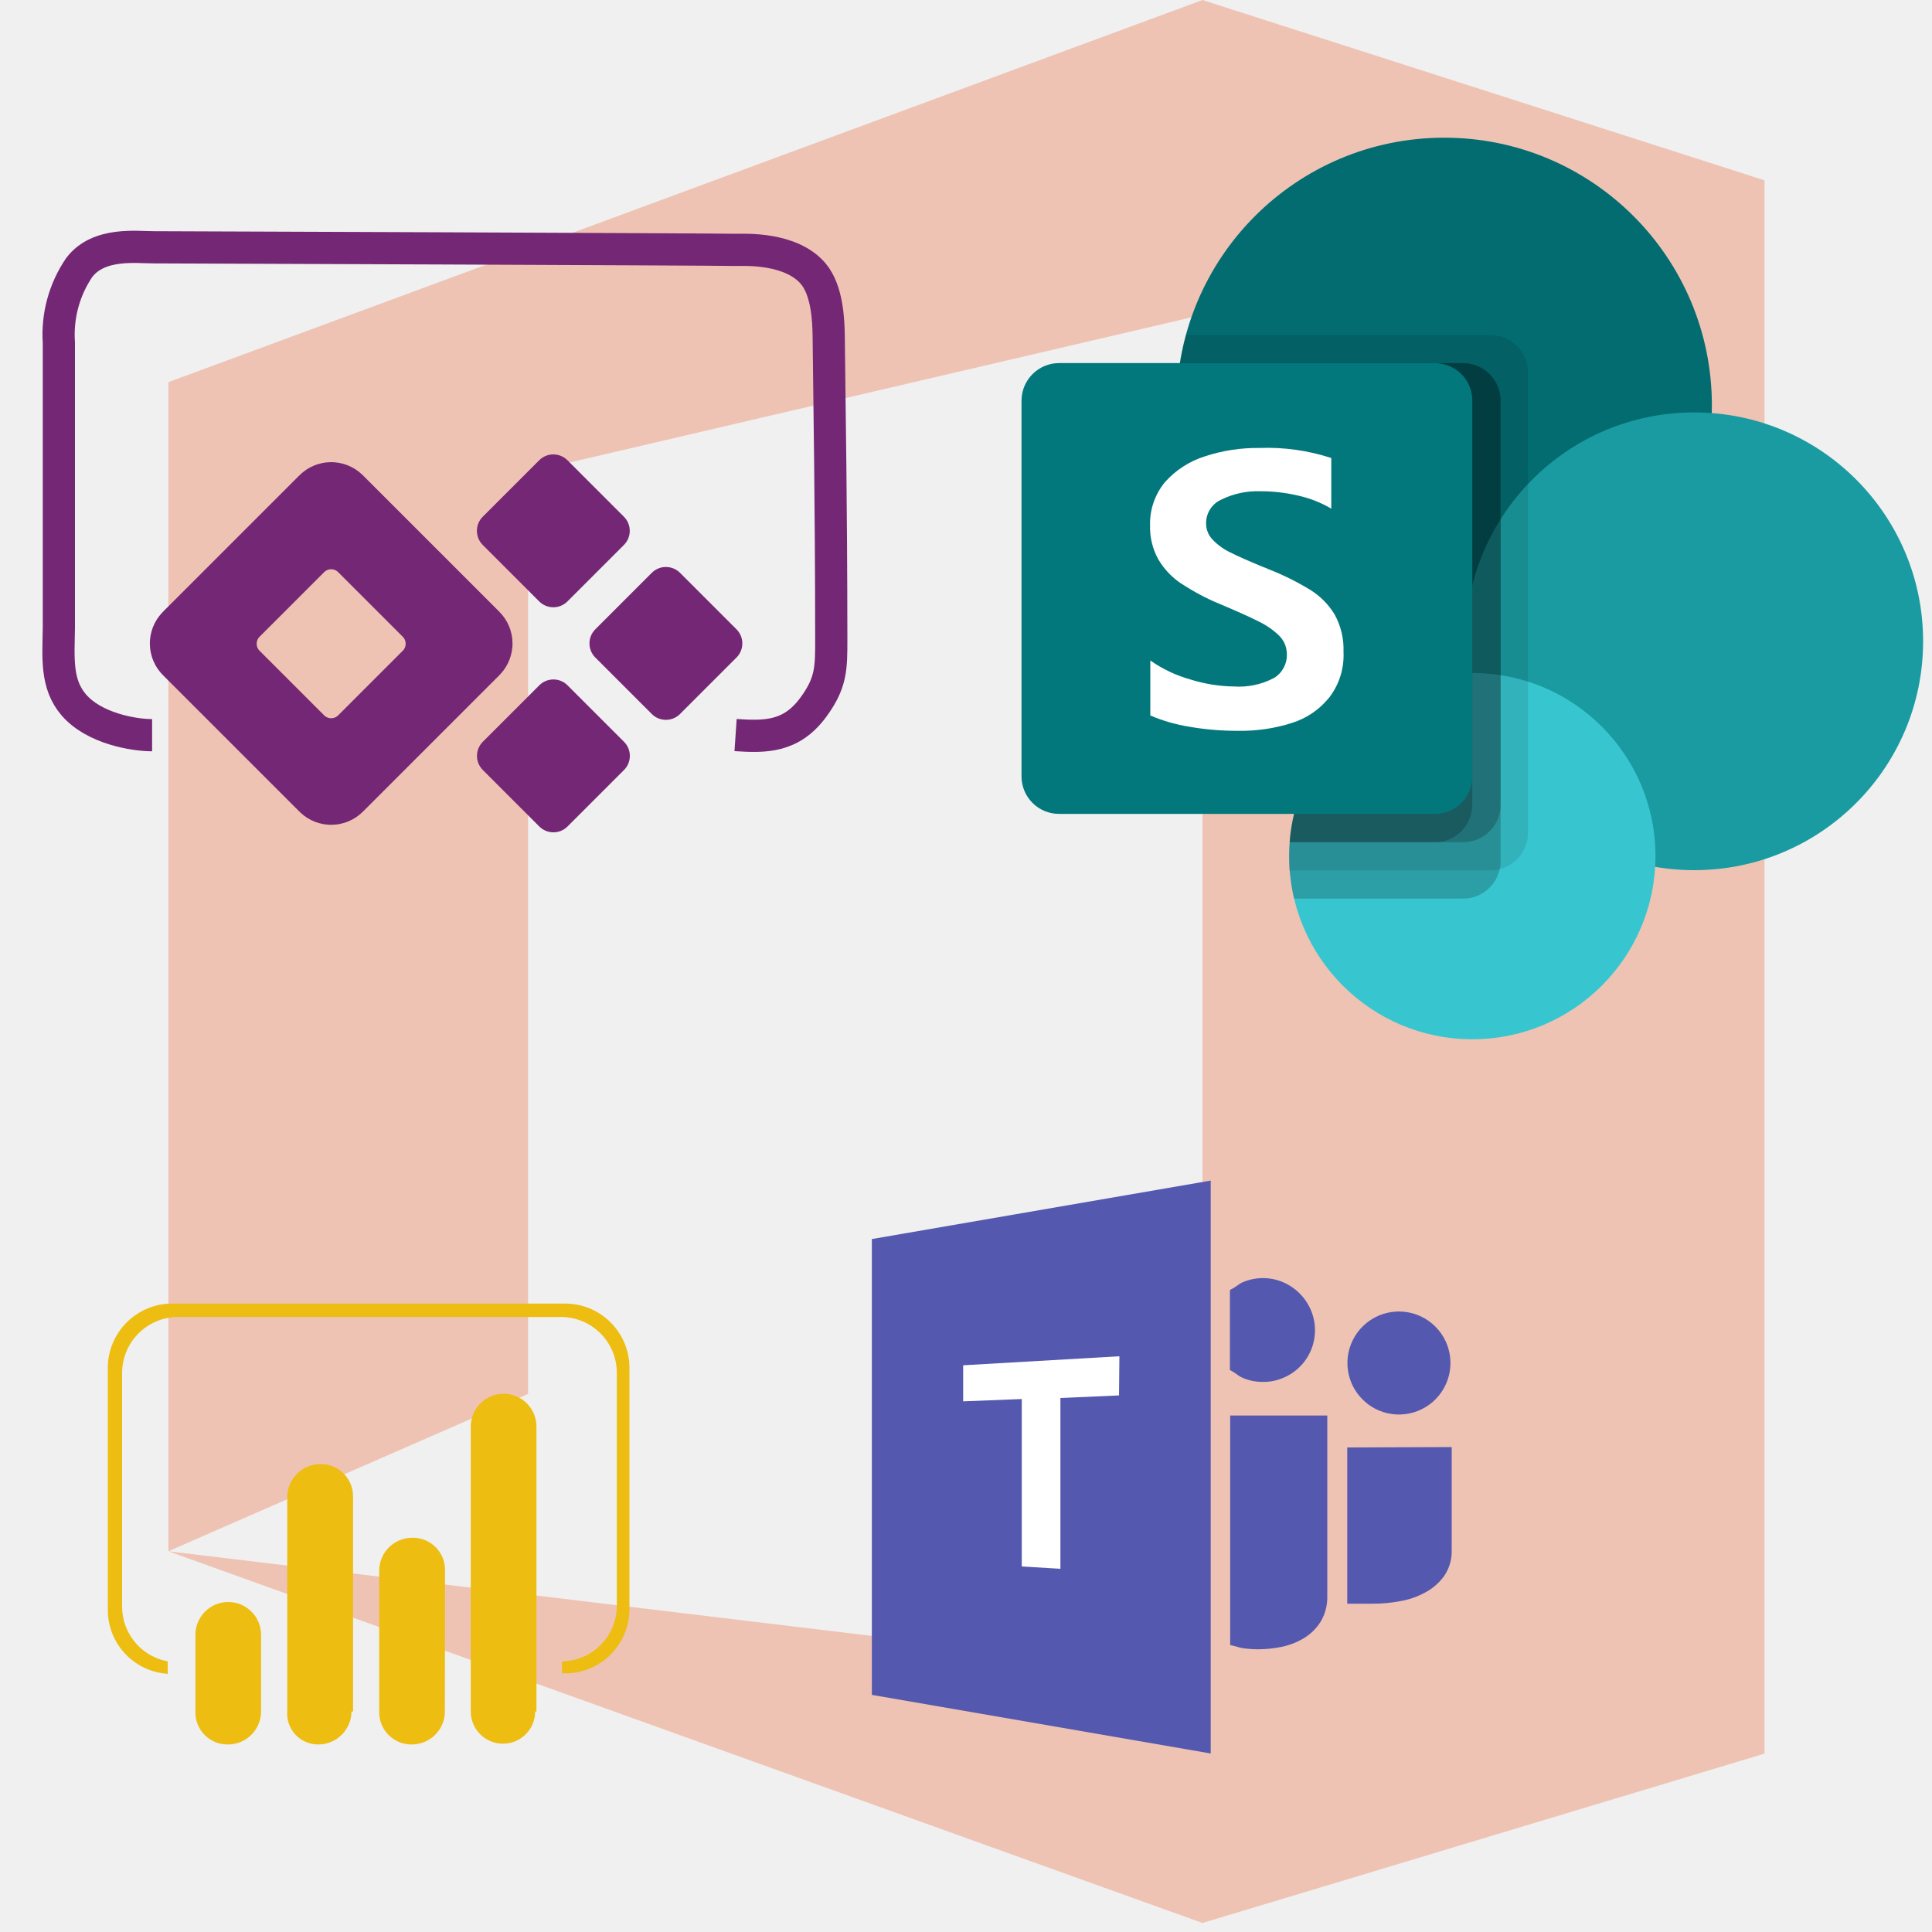
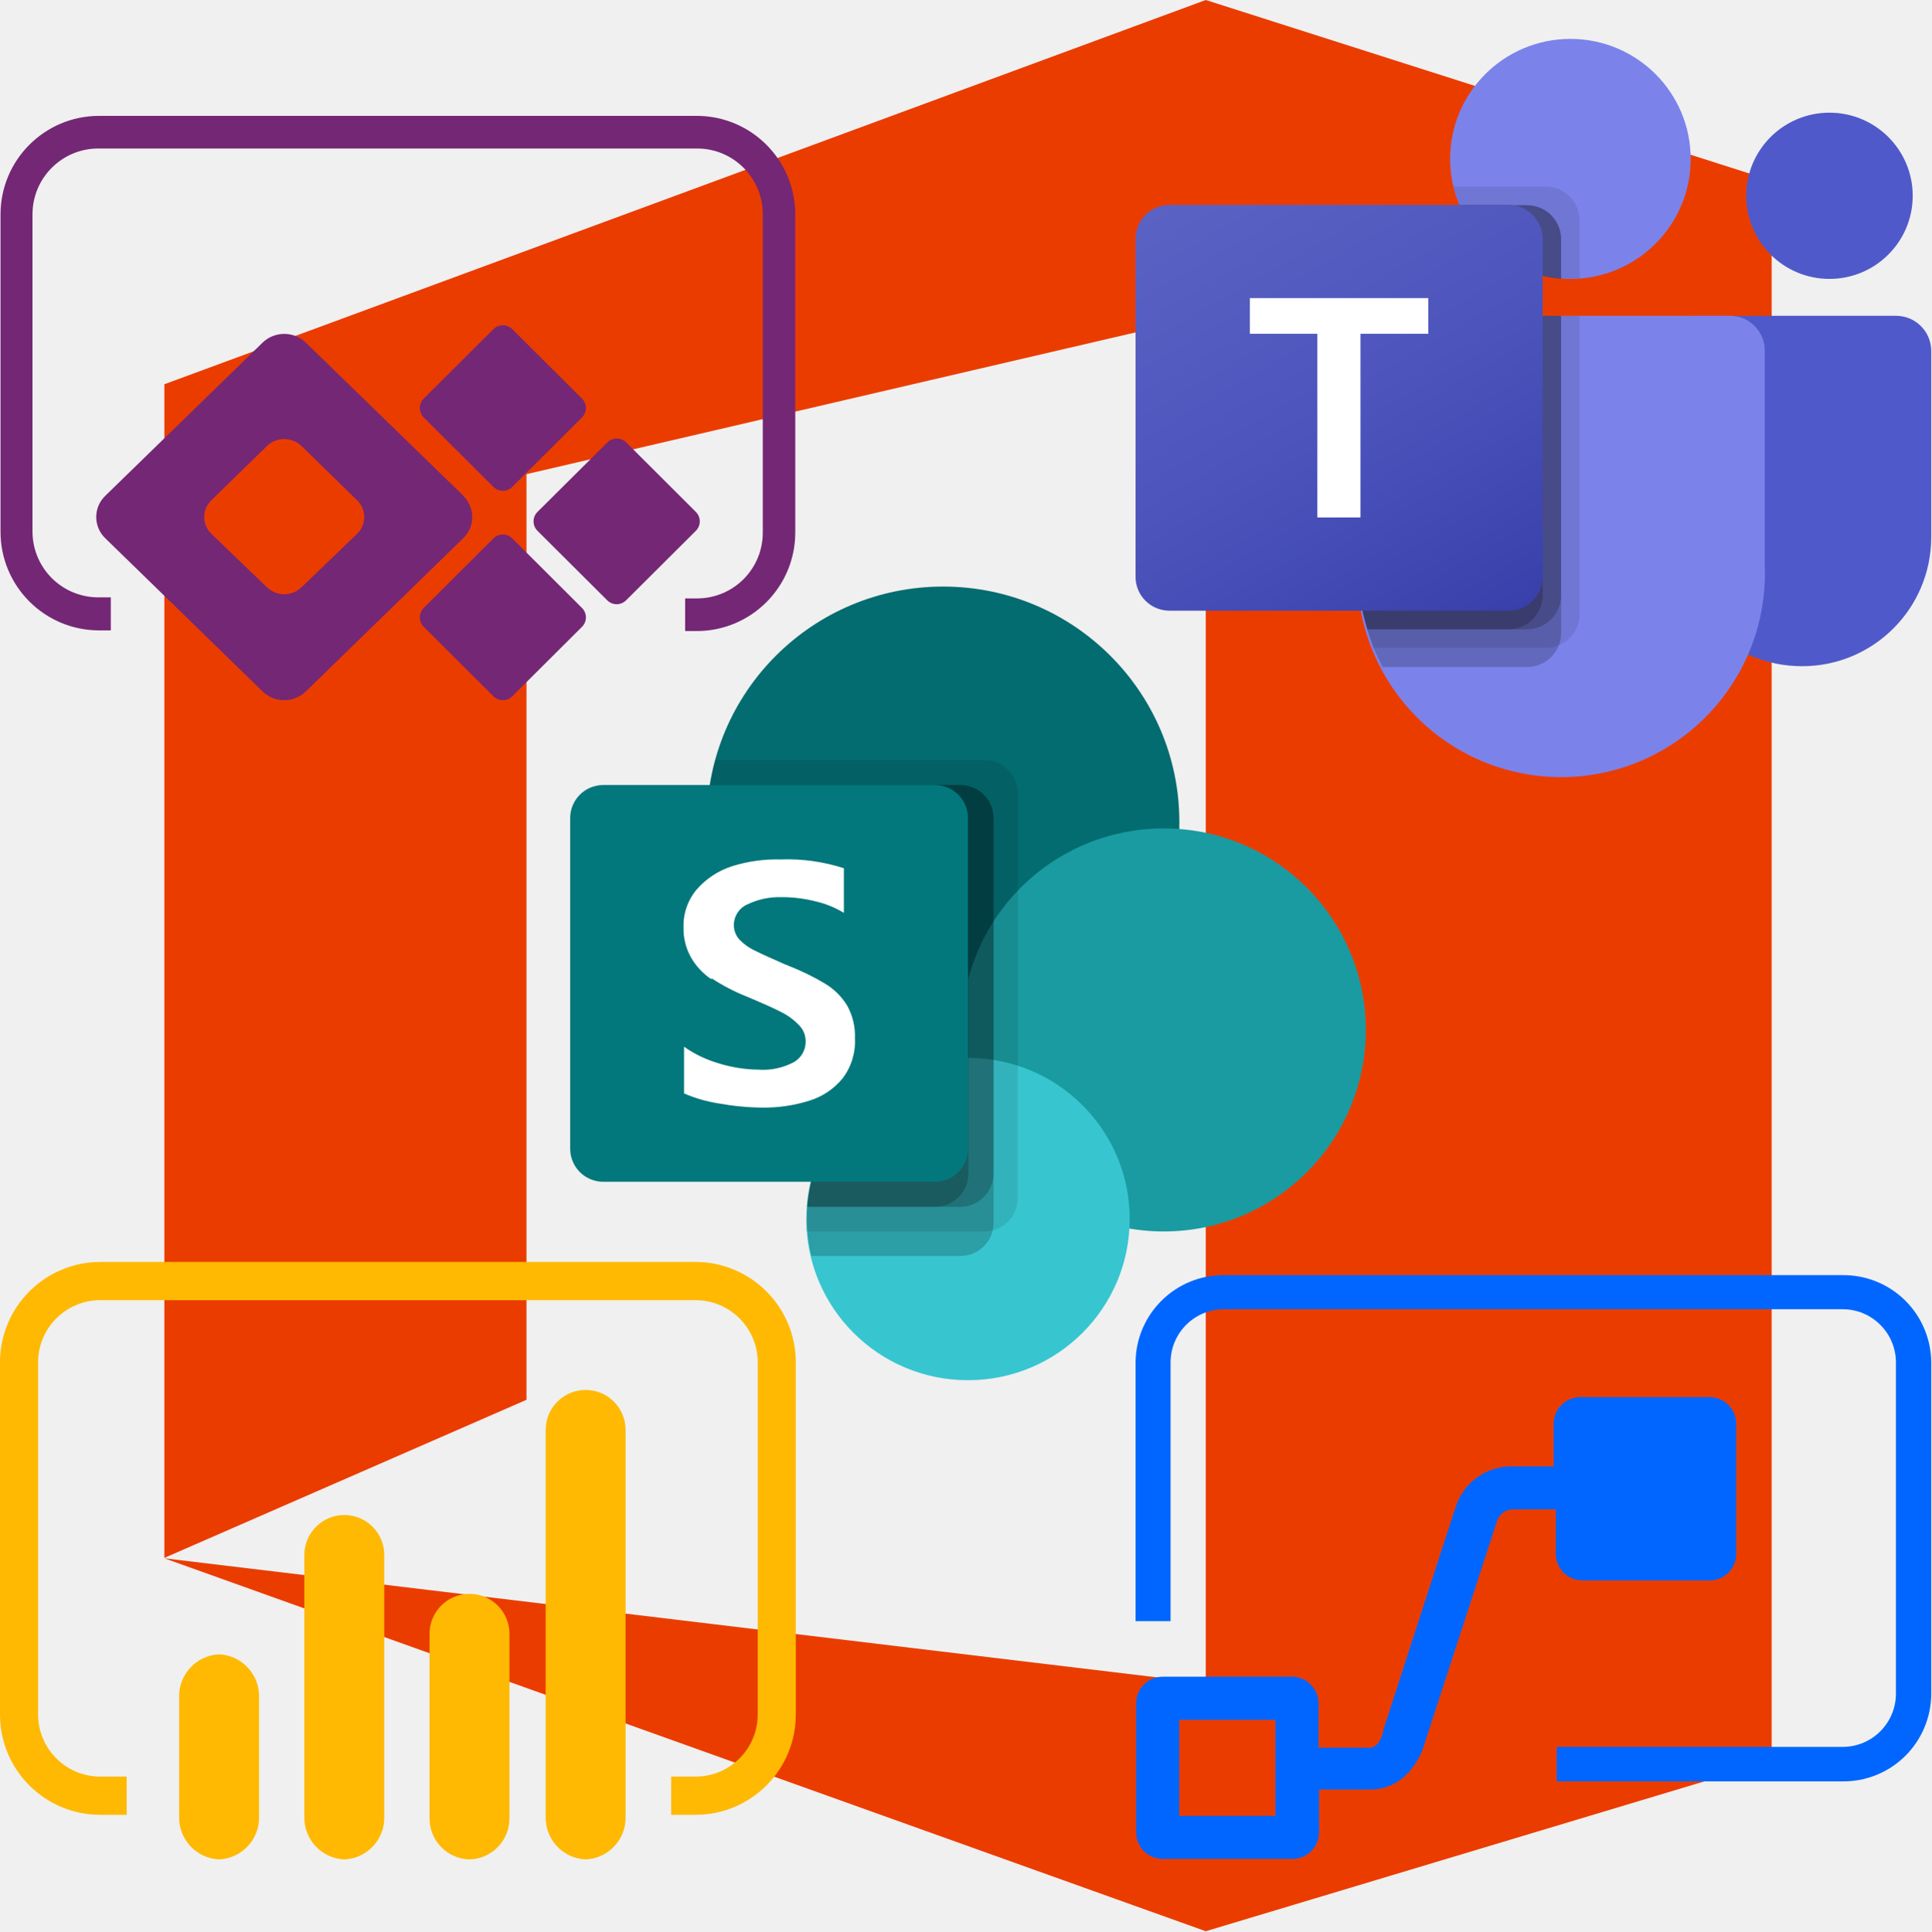
- <svg xmlns="http://www.w3.org/2000/svg" id="Layer_1" data-name="Layer 1" viewBox="0 0 150 150">
+ <svg xmlns="http://www.w3.org/2000/svg" id="Layer_1" data-name="Layer 1" viewBox="0 0 145 145">
  <defs>
-     <style>.cls-1{fill:#eb3c00;opacity:0.25;}.cls-2{fill:#036c70;}.cls-3{fill:#1a9ba1;}.cls-4{fill:#37c6d0;}.cls-5{opacity:0.1;}.cls-5,.cls-6{isolation:isolate;}.cls-6{opacity:0.2;}.cls-7{fill:#03787c;}.cls-8{fill:#fff;}.cls-12,.cls-13,.cls-14,.cls-9{fill:none;}.cls-10{fill:#5558af;}.cls-11{fill:#742774;}.cls-12,.cls-13,.cls-14{stroke:#742774;}.cls-12,.cls-13,.cls-14,.cls-15{stroke-miterlimit:10;}.cls-12{stroke-width:2.5px;}.cls-13{stroke-width:6px;}.cls-14{stroke-width:2px;}.cls-15,.cls-16{fill:#edbd11;}.cls-15{stroke:#edbd11;stroke-width:0.5px;}</style>
+     <style>.cls-1{fill:#eb3c00;}.cls-2{fill:#036c70;}.cls-3{fill:#1a9ba1;}.cls-4{fill:#37c6d0;}.cls-5{opacity:0.1;}.cls-5,.cls-6{isolation:isolate;}.cls-6{opacity:0.2;}.cls-7{fill:#03787c;}.cls-8{fill:#fff;}.cls-9{fill:none;}.cls-10{fill:#742774;}.cls-10,.cls-11,.cls-12{fill-rule:evenodd;}.cls-11{fill:#ffb903;}.cls-12{fill:#06f;}.cls-13{fill:#5059c9;}.cls-14{fill:#7b83eb;}.cls-15{fill:url(#linear-gradient);}</style>
+     <linearGradient id="linear-gradient" x1="84.48" y1="-1906.79" x2="104.4" y2="-1872.3" gradientTransform="translate(8.5 1922.33)" gradientUnits="userSpaceOnUse">
+       <stop offset="0" stop-color="#5a62c3" />
+       <stop offset="0.5" stop-color="#4d55bd" />
+       <stop offset="1" stop-color="#3940ab" />
+     </linearGradient>
  </defs>
-   <path class="cls-1" d="M13.07,120.44V29.67L93.36,0,137,14V136.15L93.36,149.3,13.07,120.44l80.29,9.66V24.44L41,36.66v71.56Z" />
-   <circle class="cls-2" cx="112.13" cy="31.47" r="20.78" />
-   <circle class="cls-3" cx="131.54" cy="49.79" r="17.77" />
-   <circle class="cls-4" cx="114.31" cy="66.47" r="14.22" />
-   <path class="cls-5" d="M115.77,26H92.06a20.81,20.81,0,0,0,20.06,26.26c.61,0,1.21,0,1.8-.08v.08a14.23,14.23,0,0,0-13.84,14.22c0,.37,0,.74,0,1.1h15.64a2.94,2.94,0,0,0,2.92-2.92V28.91A2.94,2.94,0,0,0,115.77,26Z" />
-   <path class="cls-6" d="M113.6,28.19h-22A20.79,20.79,0,0,0,108.87,52a19.85,19.85,0,0,0,3.27.26c.6,0,1.2,0,1.8-.08v.09a14.23,14.23,0,0,0-13.84,14.61,14,14,0,0,0,.37,2.89H113.6a2.92,2.92,0,0,0,2.91-2.92V31.11A2.92,2.92,0,0,0,113.6,28.19Z" />
-   <path class="cls-6" d="M113.6,28.19h-22a20.75,20.75,0,0,0,20.54,24.07c.6,0,1.2,0,1.8-.07v.08a14.22,14.22,0,0,0-13.81,13.12H113.6a2.91,2.91,0,0,0,2.91-2.91V31.11A2.92,2.92,0,0,0,113.6,28.19Z" />
-   <path class="cls-6" d="M111.4,28.19H91.59a20.75,20.75,0,0,0,20.53,24.07c.61,0,1.21,0,1.81-.07v.08a14.22,14.22,0,0,0-13.81,13.12H111.4a2.91,2.91,0,0,0,2.91-2.91V31.11A2.93,2.93,0,0,0,111.4,28.19Z" />
-   <path class="cls-7" d="M82.23,28.19H111.4a2.91,2.91,0,0,1,2.91,2.92h0V60.28a2.91,2.91,0,0,1-2.91,2.91H82.23a2.91,2.91,0,0,1-2.92-2.91h0V31.11a2.92,2.92,0,0,1,2.92-2.92Z" />
-   <path class="cls-8" d="M91.71,45.31a5.81,5.81,0,0,1-1.79-1.9,5.17,5.17,0,0,1-.63-2.61,5.07,5.07,0,0,1,1.16-3.37,6.93,6.93,0,0,1,3.1-2,13,13,0,0,1,4.24-.65,16,16,0,0,1,5.57.78v3.93a8.8,8.8,0,0,0-2.52-1,12.79,12.79,0,0,0-3-.35,6.34,6.34,0,0,0-3,.64,2,2,0,0,0-1.2,1.82,1.8,1.8,0,0,0,.5,1.29,4.63,4.63,0,0,0,1.38,1c.57.29,1.43.67,2.57,1.14a2.39,2.39,0,0,1,.37.15,20.75,20.75,0,0,1,3.24,1.6,5.72,5.72,0,0,1,1.92,1.93,5.59,5.59,0,0,1,.69,2.91,5.38,5.38,0,0,1-1.09,3.51,6,6,0,0,1-2.92,2,13,13,0,0,1-4.16.61,21.52,21.52,0,0,1-3.76-.31,13,13,0,0,1-3.07-.88V51.28a10.16,10.16,0,0,0,3.1,1.47,11.92,11.92,0,0,0,3.41.55,5.82,5.82,0,0,0,3.09-.66,2.07,2.07,0,0,0,1-1.85,2,2,0,0,0-.58-1.42,6,6,0,0,0-1.61-1.12q-1-.51-3-1.35a17.59,17.59,0,0,1-3-1.59Z" />
-   <path class="cls-9" d="M79.31,10.69h70v70h-70Z" />
-   <path class="cls-10" d="M105.78,108.64a4,4,0,0,0,1.28.87,4,4,0,1,0-2.14-2.15,4,4,0,0,0,.86,1.28Zm-1.18,3.74v12.13h2a11,11,0,0,0,2.07-.19,6.19,6.19,0,0,0,2-.69,4.28,4.28,0,0,0,1.46-1.28,3.38,3.38,0,0,0,.58-2v-8Zm-6.54-5.09a3.81,3.81,0,0,0,1.56-.31,4,4,0,0,0,2.15-5.28,4.11,4.11,0,0,0-2.15-2.15,4,4,0,0,0-3.13,0c-.36.15-.48.36-1,.6v6.22c.5.25.62.45,1,.61a3.86,3.86,0,0,0,1.57.31Zm-2.55,20.43c.5.11.69.2,1,.25a9.51,9.51,0,0,0,1.19.08,9.29,9.29,0,0,0,1.82-.19,5.63,5.63,0,0,0,1.73-.68,4,4,0,0,0,1.29-1.28,3.7,3.7,0,0,0,.51-2v-14H95.51v17.87Zm-27.82,3.87L94,136.14V91.66L67.69,96.2Z" />
-   <path class="cls-8" d="M86.91,105.3,74.78,106v2.8l4.55-.18v13l3,.18V108.54l4.55-.2Z" />
-   <rect class="cls-11" x="38.31" y="36.57" width="9.3" height="9.3" rx="1.55" transform="translate(41.73 -18.31) rotate(45)" />
-   <path class="cls-12" d="M11.81,57.08c-1.42,0-4.49-.51-6.08-2.35-1.41-1.64-1.19-3.69-1.16-6,0-1.18,0-14.38,0-22.11a9.27,9.27,0,0,1,1.58-5.85c1.52-2,4.5-1.56,5.82-1.57,1.82,0,43.25.16,45.17.2.7,0,4.27-.19,6,1.85,1.11,1.32,1.18,3.68,1.2,4.83.07,6.55.19,12.47.2,23.58,0,2.25,0,3.37-1.43,5.3-1.69,2.26-3.66,2.27-6,2.11" />
-   <rect class="cls-11" x="47.05" y="45.31" width="9.3" height="9.3" rx="1.55" transform="translate(50.47 -21.93) rotate(45)" />
-   <rect class="cls-11" x="38.31" y="54.04" width="9.3" height="9.3" rx="1.55" transform="translate(54.09 -13.19) rotate(45)" />
-   <rect class="cls-13" x="17.73" y="41.98" width="15.95" height="15.95" rx="0.48" transform="translate(42.86 -3.54) rotate(45)" />
-   <rect class="cls-14" x="20.39" y="44.67" width="10.63" height="10.63" rx="1.77" transform="translate(42.88 -3.54) rotate(45)" />
-   <path class="cls-9" d="M15.77,122.94v4H43.88v1.57a4.57,4.57,0,0,0,4.26-4.54v-1Z" />
-   <path class="cls-9" d="M15.77,126.89v1.61H43.53c.12,0,.23,0,.35,0v-1.57Z" />
-   <path class="cls-9" d="M15.77,122.94v4H43.88v1.57a4.57,4.57,0,0,0,4.26-4.54v-1Z" />
-   <path class="cls-9" d="M15.77,126.89v1.61H43.53c.12,0,.23,0,.35,0v-1.57Z" />
-   <path class="cls-15" d="M43.88,101.46H13.37a4.75,4.75,0,0,0-4.75,4.74V125a4.72,4.72,0,0,0,4.15,4.68v-.49a4.57,4.57,0,0,1-3.54-4.44v-18.1A4.6,4.6,0,0,1,13.85,102H43.53a4.59,4.59,0,0,1,4.61,4.58v18.1a4.58,4.58,0,0,1-4.26,4.55v.44A4.74,4.74,0,0,0,48.62,125V106.2A4.74,4.74,0,0,0,43.88,101.46Z" />
-   <path class="cls-16" d="M34.54,132.88A2.57,2.57,0,0,1,32,135.44a2.5,2.5,0,0,1-2.56-2.56V121.94A2.57,2.57,0,0,1,32,119.39a2.49,2.49,0,0,1,2.55,2.55Z" />
-   <path class="cls-16" d="M27.29,132.88a2.58,2.58,0,0,1-2.56,2.56,2.4,2.4,0,0,1-2.43-2.56V116.23a2.58,2.58,0,0,1,2.55-2.56,2.5,2.5,0,0,1,2.56,2.56v16.65Z" />
-   <path class="cls-16" d="M20.27,132.88a2.57,2.57,0,0,1-2.55,2.56,2.49,2.49,0,0,1-2.55-2.56v-5.95a2.55,2.55,0,1,1,5.1,0Z" />
-   <path class="cls-16" d="M41.55,132.88a2.49,2.49,0,1,1-5,0V110.76a2.55,2.55,0,1,1,5.1,0v22.12Z" />
+   <path class="cls-1" d="M14.74,119.12V31L92.93,2.15l42.49,13.56V134.38L92.93,147.15l-78.19-28,78.19,9.38V25.88l-51,11.87v69.5Z" transform="translate(-2.4 -2.15)" />
+   <ellipse class="cls-2" cx="70.81" cy="61.73" rx="17.74" ry="17.69" />
+   <ellipse class="cls-3" cx="87.38" cy="77.33" rx="15.17" ry="15.13" />
+   <ellipse class="cls-4" cx="72.68" cy="91.53" rx="12.14" ry="12.1" />
+   <path class="cls-5" d="M76.33,59.22H56.09A17.74,17.74,0,0,0,73.21,81.57c.52,0,1,0,1.54-.07v.07A12.13,12.13,0,0,0,62.94,93.68c0,.31,0,.62,0,.93H76.33a2.51,2.51,0,0,0,2.49-2.48V61.7A2.49,2.49,0,0,0,76.33,59.22Z" transform="translate(-2.4 -2.15)" />
+   <path class="cls-6" d="M74.47,61.09H55.7A17.71,17.71,0,0,0,70.44,81.36a17.27,17.27,0,0,0,2.78.22c.52,0,1,0,1.54-.07v.07A12.13,12.13,0,0,0,63,94a11.92,11.92,0,0,0,.32,2.45H74.47A2.49,2.49,0,0,0,77,94V63.57A2.49,2.49,0,0,0,74.47,61.09Z" transform="translate(-2.4 -2.15)" />
+   <path class="cls-6" d="M74.47,61.09H55.7A17.71,17.71,0,0,0,70.44,81.36a17.27,17.27,0,0,0,2.78.22c.52,0,1,0,1.54-.07v.07A12.12,12.12,0,0,0,63,92.76H74.47A2.5,2.5,0,0,0,77,90.27V63.57A2.49,2.49,0,0,0,74.47,61.09Z" transform="translate(-2.4 -2.15)" />
+   <path class="cls-6" d="M72.59,61.09H55.69A17.71,17.71,0,0,0,70.43,81.36a17.27,17.27,0,0,0,2.78.22c.52,0,1,0,1.54-.07v.07A12.14,12.14,0,0,0,63,92.76h9.62a2.5,2.5,0,0,0,2.49-2.49V63.57A2.49,2.49,0,0,0,72.59,61.09Z" transform="translate(-2.4 -2.15)" />
+   <path class="cls-7" d="M47.7,61.09H72.59a2.48,2.48,0,0,1,2.49,2.48h0V88.4a2.48,2.48,0,0,1-2.49,2.48H47.7a2.48,2.48,0,0,1-2.49-2.48h0V63.57a2.48,2.48,0,0,1,2.49-2.48Z" transform="translate(-2.4 -2.15)" />
+   <path class="cls-8" d="M55.79,75.66A4.94,4.94,0,0,1,54.26,74a4.4,4.4,0,0,1-.54-2.22,4.22,4.22,0,0,1,1-2.86,5.92,5.92,0,0,1,2.64-1.73A11.11,11.11,0,0,1,61,66.68a13.68,13.68,0,0,1,4.76.66v3.35a7.2,7.2,0,0,0-2.15-.87,10.17,10.17,0,0,0-2.52-.31,5.55,5.55,0,0,0-2.59.55,1.69,1.69,0,0,0-1,1.55,1.6,1.6,0,0,0,.43,1.1,3.88,3.88,0,0,0,1.18.83c.49.25,1.22.57,2.19,1l.32.13A18.23,18.23,0,0,1,64.34,76,4.92,4.92,0,0,1,66,77.64a4.69,4.69,0,0,1,.59,2.48,4.57,4.57,0,0,1-.93,3,5.18,5.18,0,0,1-2.49,1.67,11.27,11.27,0,0,1-3.55.52A19.35,19.35,0,0,1,56.37,85a11,11,0,0,1-2.61-.75V80.74A8.68,8.68,0,0,0,56.4,82a10.34,10.34,0,0,0,2.91.46A4.93,4.93,0,0,0,62,81.9a1.76,1.76,0,0,0,.89-1.57,1.7,1.7,0,0,0-.5-1.21,4.81,4.81,0,0,0-1.37-1c-.58-.3-1.45-.68-2.59-1.16a14.5,14.5,0,0,1-2.59-1.35Z" transform="translate(-2.4 -2.15)" />
+   <path class="cls-9" d="M45.21,46.19H105v59.59H45.21Z" transform="translate(-2.4 -2.15)" />
+   <path class="cls-10" d="M54.8,10.85h-45a7.4,7.4,0,0,0-7.36,7.4V42.08a7.4,7.4,0,0,0,7.36,7.4h.92V47H9.76a4.94,4.94,0,0,1-4.92-5V18.25A4.94,4.94,0,0,1,9.76,13.3h45a4.93,4.93,0,0,1,4.91,4.95V42.08a4.93,4.93,0,0,1-4.91,5h-.92v2.45h.92a7.4,7.4,0,0,0,7.35-7.4V18.25A7.4,7.4,0,0,0,54.8,10.85Z" transform="translate(-2.4 -2.15)" />
+   <path class="cls-10" d="M29.2,42.24l-4.16,4a1.87,1.87,0,0,1-2.6,0l-4.16-4a1.75,1.75,0,0,1,0-2.54l4.16-4.06a1.87,1.87,0,0,1,2.6,0L29.2,39.7A1.75,1.75,0,0,1,29.2,42.24Zm8-2.86L25.37,27.88a2.34,2.34,0,0,0-3.26,0L10.3,39.38a2.21,2.21,0,0,0,0,3.18l11.81,11.5a2.34,2.34,0,0,0,3.26,0l11.81-11.5A2.21,2.21,0,0,0,37.18,39.38Z" transform="translate(-2.4 -2.15)" />
+   <path class="cls-10" d="M39.45,38.71l-5.24-5.22a1,1,0,0,1,0-1.41l5.24-5.22a1,1,0,0,1,1.41,0l5.24,5.22a1,1,0,0,1,0,1.41l-5.24,5.22A1,1,0,0,1,39.45,38.71Z" transform="translate(-2.4 -2.15)" />
+   <path class="cls-10" d="M48,47.23,42.75,42a1,1,0,0,1,0-1.41L48,35.37a1,1,0,0,1,1.42,0l5.23,5.22a1,1,0,0,1,0,1.41L49.4,47.23A1,1,0,0,1,48,47.23Z" transform="translate(-2.4 -2.15)" />
+   <path class="cls-10" d="M39.45,54.43l-5.24-5.22a1,1,0,0,1,0-1.41l5.24-5.23a1,1,0,0,1,1.41,0L46.1,47.8a1,1,0,0,1,0,1.41l-5.24,5.22A1,1,0,0,1,39.45,54.43Z" transform="translate(-2.4 -2.15)" />
+   <path class="cls-11" d="M28.25,141.76a3.14,3.14,0,0,1-3-3.25V118.9a3,3,0,1,1,6,0v19.61A3.14,3.14,0,0,1,28.25,141.76Z" transform="translate(-2.4 -2.15)" />
+   <path class="cls-11" d="M37.65,141.76a3.08,3.08,0,0,1-3-3.14v-13.8a3,3,0,1,1,6,0v13.8A3.08,3.08,0,0,1,37.65,141.76Z" transform="translate(-2.4 -2.15)" />
+   <path class="cls-11" d="M46.37,141.76a3.14,3.14,0,0,1-3-3.25v-29a3,3,0,1,1,6,0v29A3.14,3.14,0,0,1,46.37,141.76Z" transform="translate(-2.4 -2.15)" />
+   <path class="cls-11" d="M18.85,141.76a3.15,3.15,0,0,1-3-3.26v-8.88a3.15,3.15,0,0,1,3-3.26,3.15,3.15,0,0,1,3,3.26v8.88A3.15,3.15,0,0,1,18.85,141.76Z" transform="translate(-2.4 -2.15)" />
+   <path class="cls-11" d="M54.64,96.9H9.91a7.54,7.54,0,0,0-7.51,7.55v26.41a7.53,7.53,0,0,0,7.51,7.55h2v-2.87h-2a4.67,4.67,0,0,1-4.65-4.68V104.45a4.67,4.67,0,0,1,4.65-4.68H54.64a4.67,4.67,0,0,1,4.65,4.68v26.41a4.66,4.66,0,0,1-4.65,4.68H52.79v2.87h1.85a7.53,7.53,0,0,0,7.51-7.55V104.45A7.54,7.54,0,0,0,54.64,96.9Z" transform="translate(-2.4 -2.15)" />
+   <path class="cls-12" d="M140.76,97.89H94.3a6.6,6.6,0,0,0-6.64,6.56v19.42h2.63V104.45a4,4,0,0,1,4-4h46.46a4,4,0,0,1,4,4v24.86a4,4,0,0,1-4,4H119.28v2.59h21.48a6.59,6.59,0,0,0,6.64-6.56V104.45A6.59,6.59,0,0,0,140.76,97.89Z" transform="translate(-2.4 -2.15)" />
+   <path class="cls-12" d="M130.92,120.81h-9.71a2,2,0,0,1-2-2v-3.33H116a1.25,1.25,0,0,0-1.17.79L109.38,133c-.33,1.25-1.57,3.51-4.09,3.51h-3.85v3.21a2,2,0,0,1-2,2H89.7a2,2,0,0,1-2-2v-9.68a2,2,0,0,1,2-2h9.7a2,2,0,0,1,2,2v3.33h3.85c.72,0,1-1.16,1-1.17l0-.12s4.85-15,5.46-16.83a4.37,4.37,0,0,1,4.16-3h3.18v-3.2a2,2,0,0,1,2-2h9.71a2,2,0,0,1,2,2v9.68A2,2,0,0,1,130.92,120.81ZM98.16,138.49H90.94v-7.21h7.22Z" transform="translate(-2.4 -2.15)" />
+   <path class="cls-13" d="M129.33,25.86h15.43a2.64,2.64,0,0,1,2.64,2.63h0v14a9.69,9.69,0,0,1-9.7,9.68h0A9.69,9.69,0,0,1,128,42.51h0V27.23a1.37,1.37,0,0,1,1.38-1.37Z" transform="translate(-2.4 -2.15)" />
+   <ellipse class="cls-13" cx="137.36" cy="14.7" rx="6.25" ry="6.24" />
+   <ellipse class="cls-14" cx="117.91" cy="11.93" rx="9.03" ry="9.01" />
+   <path class="cls-14" d="M132.35,25.86H106.88a2.61,2.61,0,0,0-2.55,2.66v16a15.3,15.3,0,1,0,30.57,0v-16A2.61,2.61,0,0,0,132.35,25.86Z" transform="translate(-2.4 -2.15)" />
+   <path class="cls-5" d="M121,25.86V48.27a2.54,2.54,0,0,1-1.58,2.34,2.42,2.42,0,0,1-1,.19H105.55c-.18-.46-.34-.91-.48-1.38a16.7,16.7,0,0,1-.74-4.91v-16a2.6,2.6,0,0,1,2.54-2.66Z" transform="translate(-2.4 -2.15)" />
+   <path class="cls-6" d="M119.61,25.86V49.65a2.42,2.42,0,0,1-.19,1,2.56,2.56,0,0,1-2.35,1.58H106.21c-.24-.46-.46-.92-.66-1.39s-.34-.91-.48-1.38a16.7,16.7,0,0,1-.74-4.91v-16a2.6,2.6,0,0,1,2.54-2.66Z" transform="translate(-2.4 -2.15)" />
+   <path class="cls-6" d="M119.61,25.86v21a2.56,2.56,0,0,1-2.54,2.54h-12a16.7,16.7,0,0,1-.74-4.91v-16a2.6,2.6,0,0,1,2.54-2.66Z" transform="translate(-2.4 -2.15)" />
+   <path class="cls-6" d="M118.23,25.86v21a2.57,2.57,0,0,1-2.55,2.54H105.07a16.7,16.7,0,0,1-.74-4.91v-16a2.6,2.6,0,0,1,2.54-2.66Z" transform="translate(-2.4 -2.15)" />
+   <path class="cls-5" d="M121,18.69v4.37c-.23,0-.45,0-.69,0s-.46,0-.7,0a8.09,8.09,0,0,1-1.38-.22,9.06,9.06,0,0,1-6.26-5.3,7.39,7.39,0,0,1-.44-1.38h6.93A2.54,2.54,0,0,1,121,18.69Z" transform="translate(-2.4 -2.15)" />
+   <path class="cls-6" d="M119.61,20.08v3a8.09,8.09,0,0,1-1.38-.22,9.06,9.06,0,0,1-6.26-5.3h5.1A2.55,2.55,0,0,1,119.61,20.08Z" transform="translate(-2.4 -2.15)" />
+   <path class="cls-6" d="M119.61,20.08v3a8.09,8.09,0,0,1-1.38-.22,9.06,9.06,0,0,1-6.26-5.3h5.1A2.55,2.55,0,0,1,119.61,20.08Z" transform="translate(-2.4 -2.15)" />
+   <path class="cls-6" d="M118.23,20.08v2.76a9.06,9.06,0,0,1-6.26-5.3h3.71A2.57,2.57,0,0,1,118.23,20.08Z" transform="translate(-2.4 -2.15)" />
+   <path class="cls-15" d="M90.2,17.54h25.48a2.55,2.55,0,0,1,2.55,2.54V45.49A2.55,2.55,0,0,1,115.68,48H90.2a2.54,2.54,0,0,1-2.54-2.54V20.08A2.54,2.54,0,0,1,90.2,17.54Z" transform="translate(-2.4 -2.15)" />
+   <path class="cls-8" d="M109.64,27.21h-5.09V41h-3.24V27.21H96.24V24.53h13.4Z" transform="translate(-2.4 -2.15)" />
</svg>
